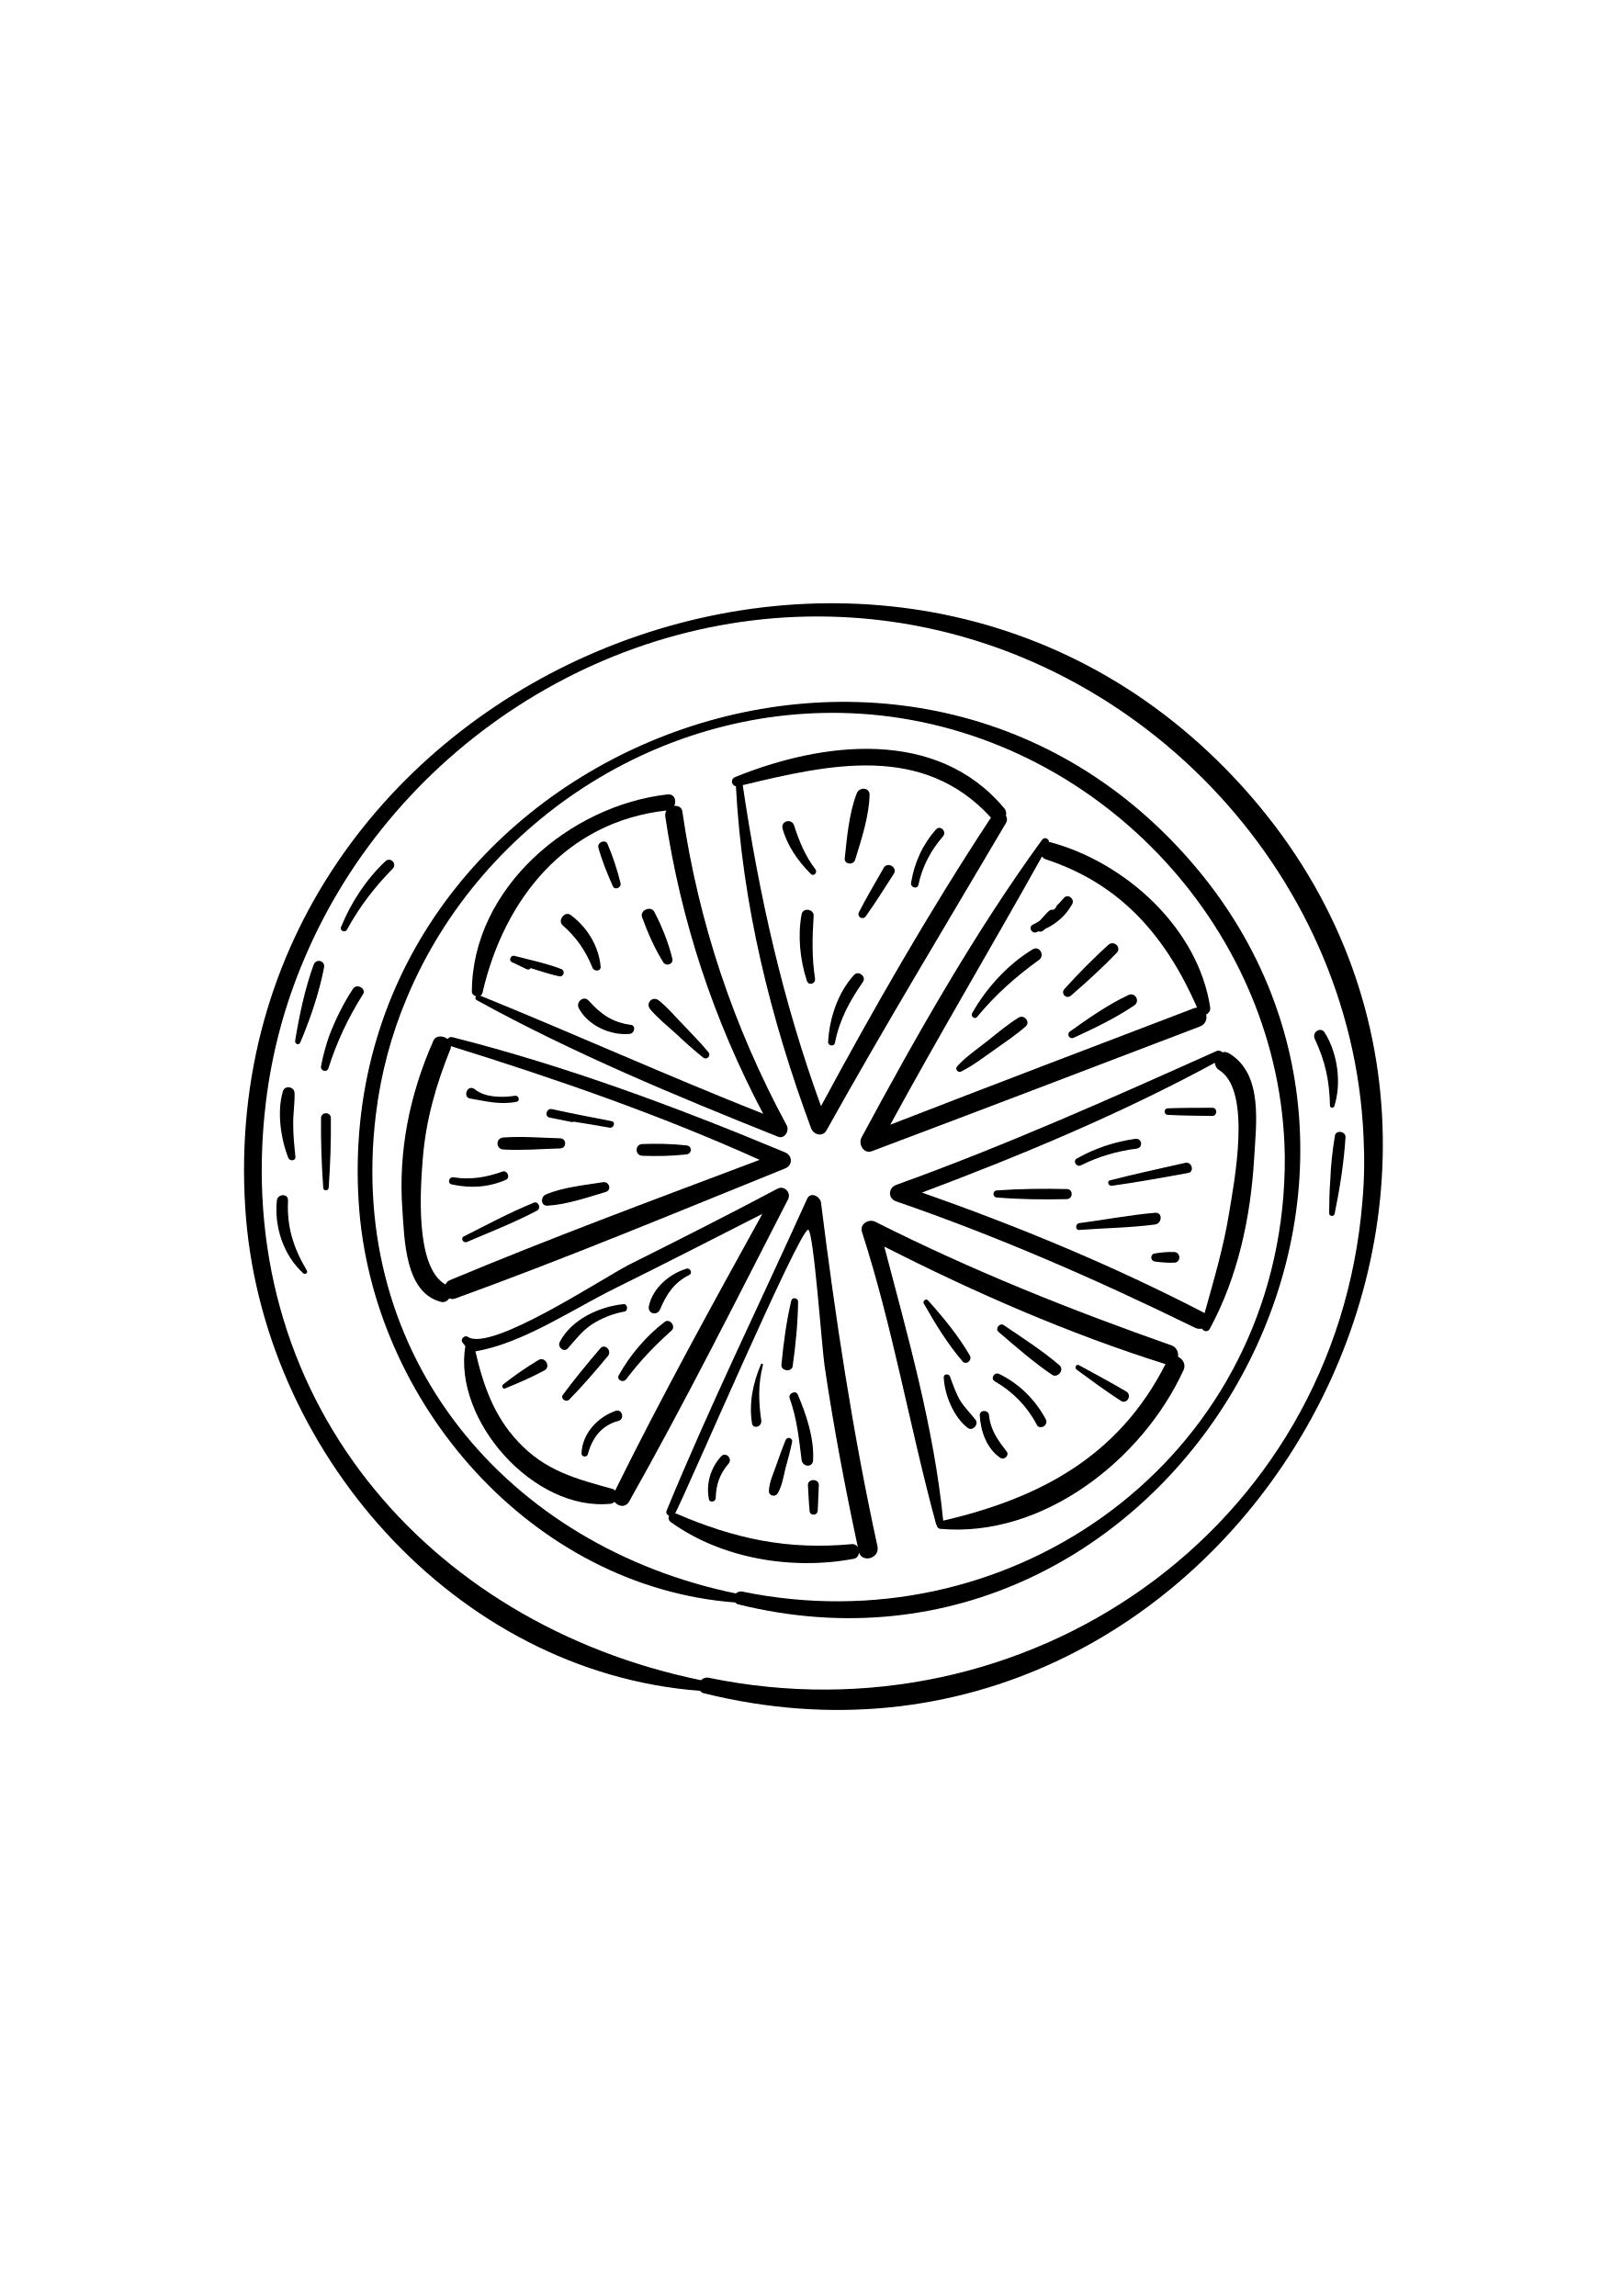
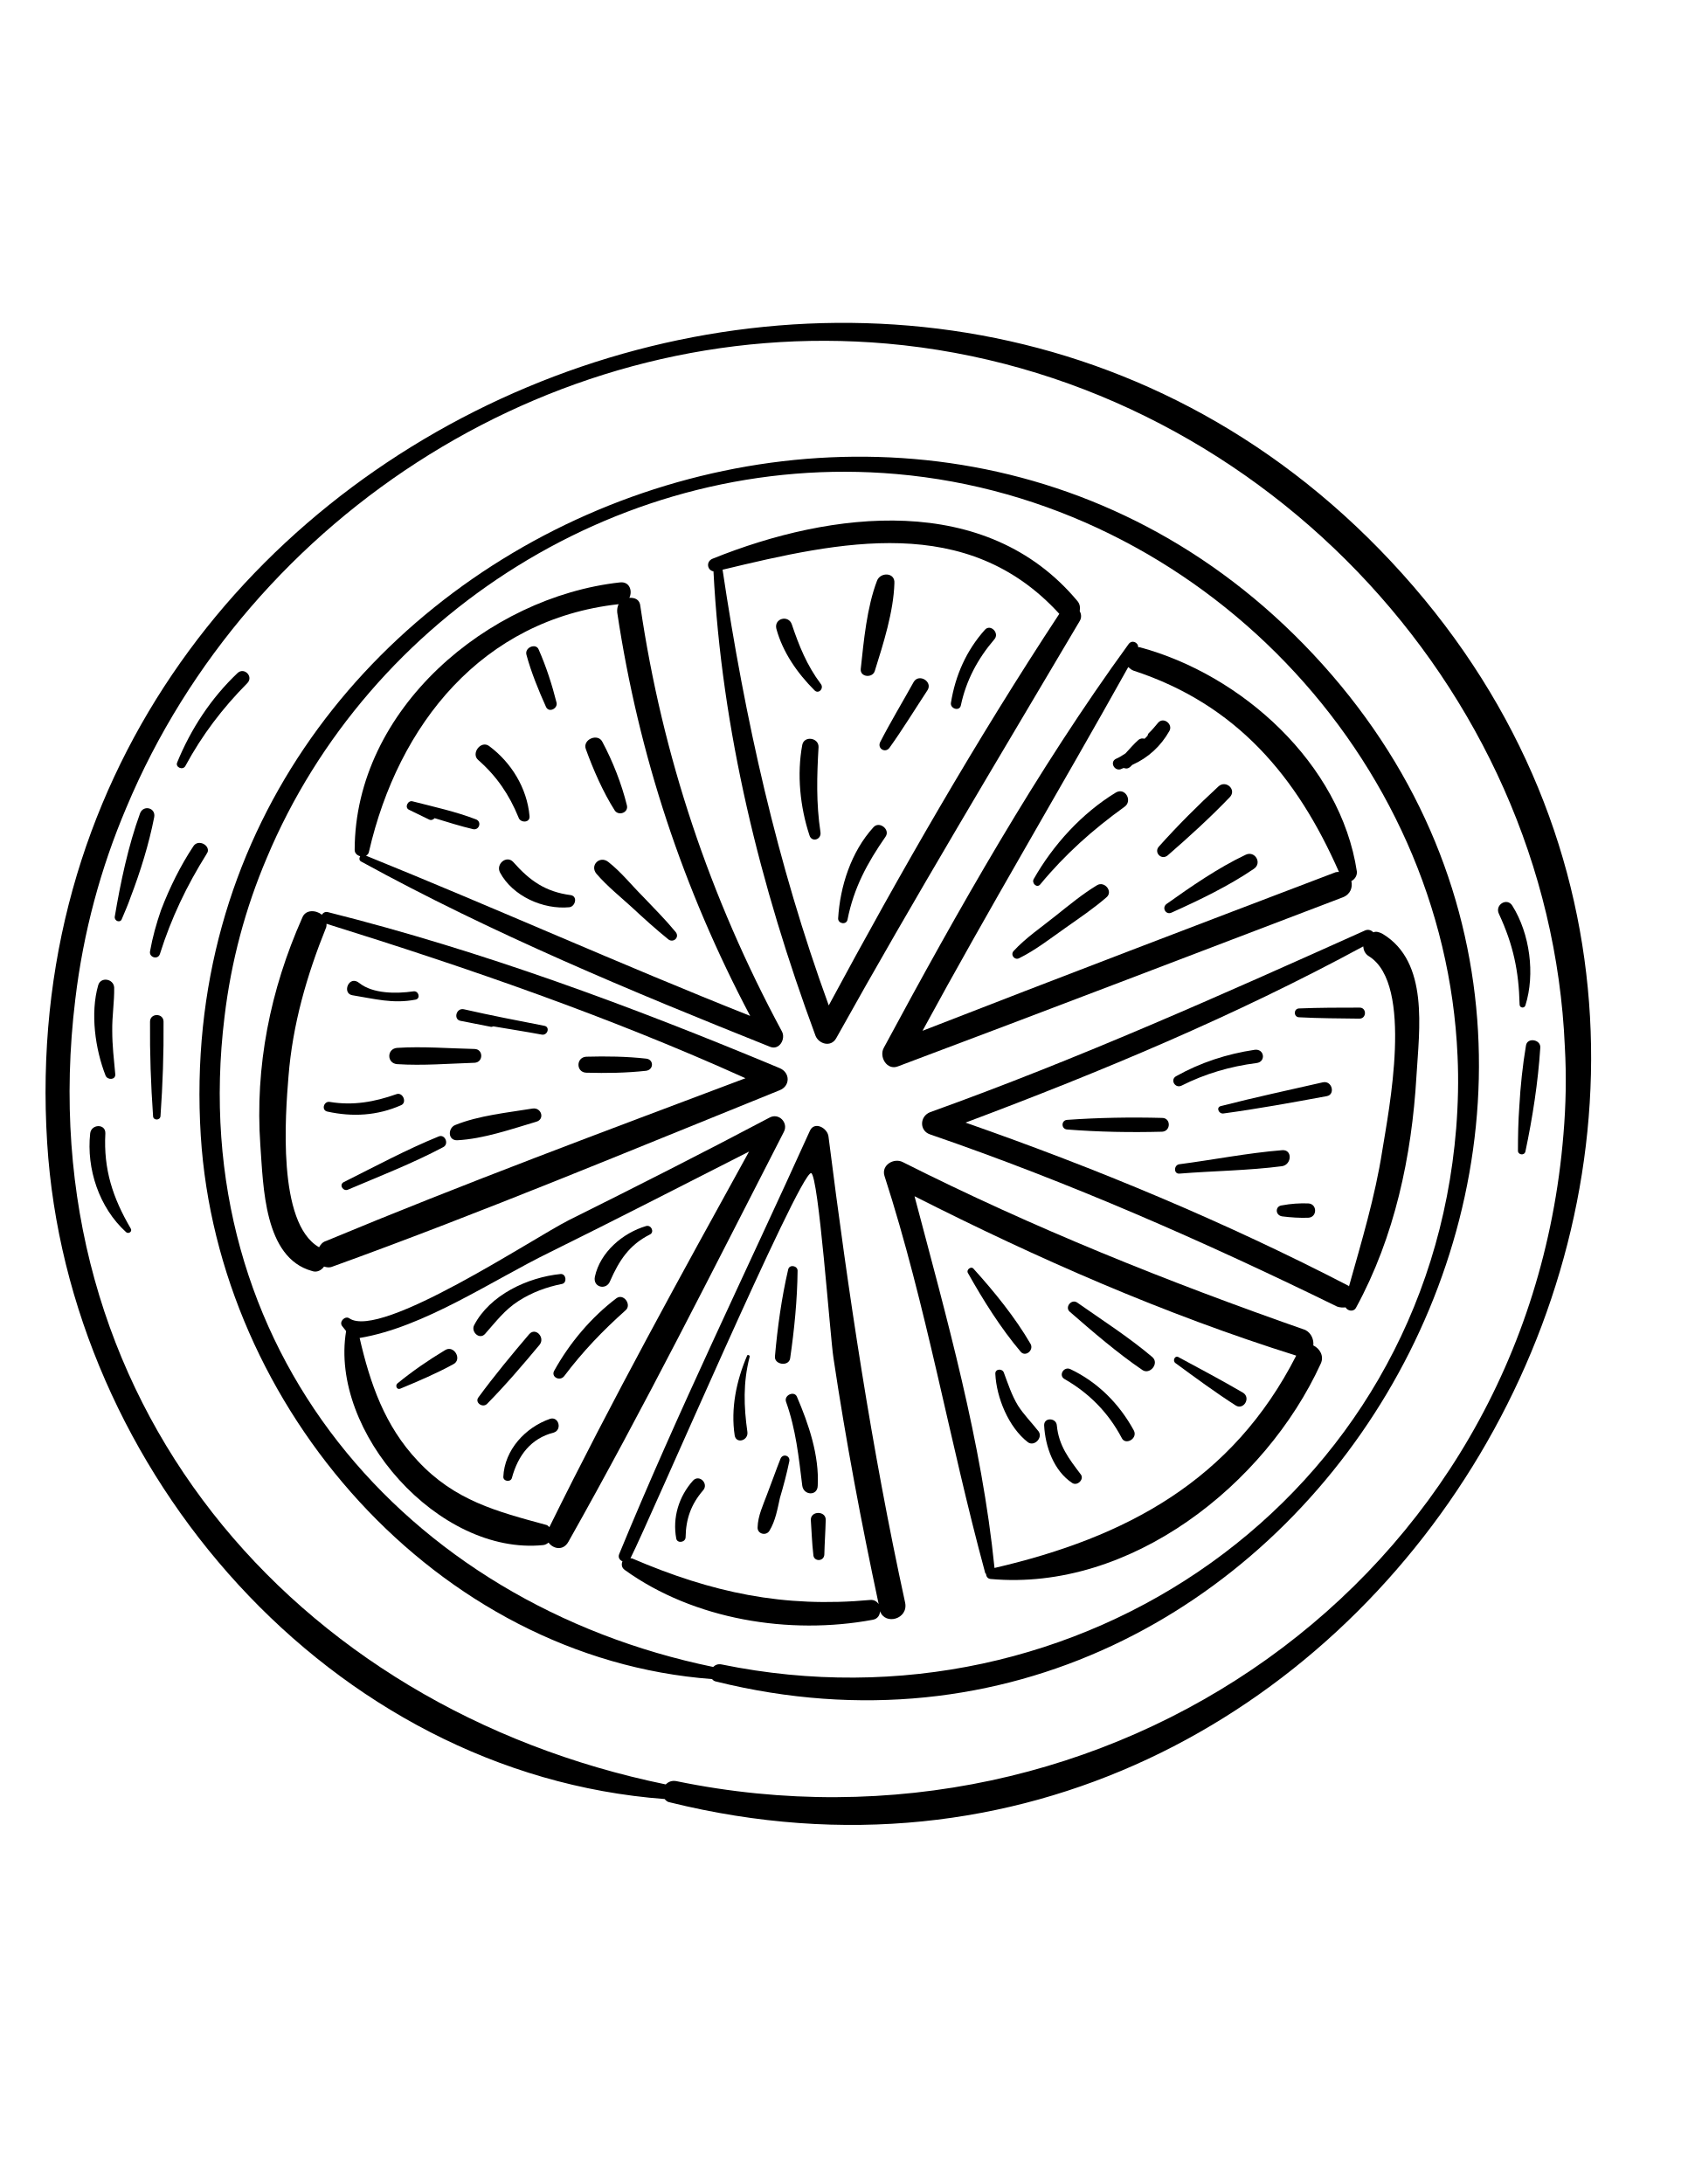
- <svg xmlns="http://www.w3.org/2000/svg" version="1.1" id="Layer_1" x="0px" y="0px" viewBox="0 0 595.3 841.9" enable-background="new 0 0 595.3 841.9" xml:space="preserve">
+ <svg xmlns="http://www.w3.org/2000/svg" version="1.1" id="Layer_1" x="0px" y="0px" viewBox="0 0 612 792" enable-background="new 0 0 612 792" xml:space="preserve">
  <g>
    <g>
-       <path display="none" fill="#904B15" d="M346.9,375.7c2.3,7.8,6,15.2,9.9,22.3c3.2,5.7,7.8,9.4,12.1,13.9c-1,1-2,1.9-3,2.6    c-0.8,0.6-1.5,1.1-2.3,1.7c-7.2-2.7-16-21.7-17.5-25.1c-5.7-12.6-7.9-27-8.8-40.7c-0.9-14,0.7-28,3.9-41.6c1.1-4.8,2.9-9,5-13.3    c-1.4,0.2-2.7,0.5-4.1,0.8c-25.4,14.3-47.1,35.6-65.7,57.8c-10,11.9-16.7,25.6-24.5,39c-3.7,6.4-6.1,13.9-9.2,20.7    c-1.2,2.8-2.1,5.6-2.8,8.5c-0.6,1.9-1.2,3.8-1.8,5.7c-0.4,1.3-1.9,3.3-3.5,4.7c-0.8-0.1-1.6-0.3-2.4-0.6c-0.7-0.2-1.3-0.5-2-0.8    c0.7-8.7,6.3-18.3,9.7-25.8c4.5-10.1,10.1-19.5,15.6-29c9.6-16.8,21.9-32.5,35.4-46.3c24.5-25.3,57.1-42.5,77.5-71.8    c-0.7,1,8.3,2.8,8.9,3c2.8,0.7,2.3-0.4,0,2.1c-6.1,6.6-11.8,12.8-17.1,20.2c-8.9,12.3-14.5,28.9-17.4,43.7    C339.8,343.2,342.5,360.3,346.9,375.7z" />
+       <path display="none" fill="#904B15" d="M352.3,353.4c2.2,7.3,5.6,14.3,9.3,21c3,5.4,7.3,8.8,11.4,13.1c-0.9,0.9-1.9,1.8-2.8,2.4    c-0.8,0.6-1.4,1-2.2,1.6c-6.8-2.5-15.1-20.4-16.5-23.6c-5.4-11.9-7.4-25.4-8.3-38.3c-0.8-13.2,0.7-26.3,3.7-39.1    c1-4.5,2.7-8.5,4.7-12.5c-1.3,0.2-2.5,0.5-3.9,0.8c-23.9,13.5-44.3,33.5-61.8,54.4c-9.4,11.2-15.7,24.1-23,36.7    c-3.5,6-5.7,13.1-8.7,19.5c-1.1,2.6-2,5.3-2.6,8c-0.6,1.8-1.1,3.6-1.7,5.4c-0.4,1.2-1.8,3.1-3.3,4.4c-0.8-0.1-1.5-0.3-2.3-0.6    c-0.7-0.2-1.2-0.5-1.9-0.8c0.7-8.2,5.9-17.2,9.1-24.3c4.2-9.5,9.5-18.3,14.7-27.3c9-15.8,20.6-30.6,33.3-43.6    c23-23.8,53.7-40,72.9-67.5c-0.7,0.9,7.8,2.6,8.4,2.8c2.6,0.7,2.2-0.4,0,2c-5.7,6.2-11.1,12-16.1,19    c-8.4,11.6-13.6,27.2-16.4,41.1C345.7,322.9,348.2,338.9,352.3,353.4z" />
    </g>
  </g>
-   <path d="M489.4,416.5c0.3-2.3,4-1.7,3.9,0.5c-0.6,9.3-2.1,18.9-4,28.1c-0.3,1.2-2.1,0.9-2-0.3c0-3.9,0.1-7.9,0.4-11.9  C487.9,427.4,488.5,421.8,489.4,416.5z" />
-   <path d="M485.7,378.7c4.7,7.5,6.2,18.4,3.5,26.9c-0.3,0.9-1.6,0.7-1.6-0.2c-0.2-9.1-1.7-16.2-5.6-24.5  C480.9,378.4,484.3,376.3,485.7,378.7z" />
-   <path d="M456,289c130.3,145-8.6,378.8-197.9,331.9c-0.7-0.1-1.1-0.5-1.4-0.9c-90.2-6.8-161.3-88.6-166.8-177.3  C77.7,248.1,325.9,144.2,456,289z M499.5,440.4c0.7-7.9,0.8-15.8,0.4-23.6c-4.2-97.7-84.1-181.3-183.1-190  c-88.9-7.8-172.3,46-205.5,125.4c-6.9,16.3-11.6,33.7-13.8,51.8C84.4,511.7,156.2,595.4,257,616.1c0.7-0.7,1.6-1.1,2.8-0.9  C376,639.2,489.7,561.3,499.5,440.4z" />
-   <path d="M434.5,313.5c107.9,120-7.1,313.6-163.8,274.8c-0.5-0.1-0.9-0.4-1.1-0.7c-74.6-5.6-133.5-73.4-138.1-146.8  C121.3,279.6,326.7,193.6,434.5,313.5z M470.5,438.8c0.5-6.6,0.7-13.1,0.4-19.5c-3.5-80.9-69.7-150.1-151.6-157.3  c-73.6-6.4-142.6,38.1-170.1,103.8c-5.7,13.5-9.6,27.9-11.4,42.9c-10.9,89.1,48.6,158.4,132,175.6c0.5-0.5,1.3-0.9,2.3-0.7  C368.3,603.4,462.4,538.9,470.5,438.8z" />
-   <path d="M450.7,386.3c12.5,7.6,9.8,25.8,9.1,38.4c-1.3,21.7-5.9,43.4-16.3,62.6c-0.7,1.3-2.3,0.9-2.8-0.1c-0.7,0.1-1.5,0.1-2.3-0.2  c-35.9-17.6-72.2-33.5-109.9-46.5c-3-1-2.9-4.9,0-6c40-14.4,78.7-31.7,117.5-49.1c0.9-0.4,1.7,0,2.2,0.5  C448.8,385.6,449.7,385.7,450.7,386.3z M450.6,444.9c1.7-10.7,8.6-44.9-3.6-52.5c-1.1-0.7-1.5-1.7-1.6-2.7  c-34.5,18.7-70.7,33.8-107.4,47.6c35.4,12.4,70.1,26.8,103.5,44.1c0.1,0.1,0.1,0.1,0.1,0.2C445,469.4,448.6,457.3,450.6,444.9z" />
-   <path d="M444.4,406.2c2-0.1,2,3,0,3c-5.4-0.1-10.8-0.1-16.3-0.4c-1.5-0.1-1.5-2.3,0-2.4C433.6,406.2,439,406.2,444.4,406.2z" />
-   <path d="M443.7,369.5c0.1,1.1-0.6,2.1-1.5,2.5c0.4,1.7-0.2,3.6-2.3,4.4c-40.1,15.3-80.1,30.6-120.2,45.7c-3,1.2-5.2-2.6-3.8-5.1  c20-37.1,41.3-74.9,66.1-109c0.9-1.3,2.6-0.5,2.6,0.8c0.1,0,0.3,0,0.4,0C412.6,316.2,439.3,340.3,443.7,369.5z M438,369.6  c0.3-0.1,0.6-0.1,0.9-0.1c-11.3-25.8-27.7-45.3-55.5-54.4c-0.6-0.2-1-0.6-1.4-1c-18.4,33-37.6,65.2-55.6,98.3  C363.5,398,400.8,383.8,438,369.6z" />
-   <path d="M434.5,426.4c2.5-0.6,3.5,3.3,1.1,3.7c-9.3,1.7-18.6,3.4-28,4.7c-1.3,0.1-1.9-1.7-0.6-2  C416.2,430.4,425.4,428.5,434.5,426.4z" />
-   <path d="M431.9,497.5c1.7,0.8,3,2.8,2,4.9c-15,32.8-51.5,61.6-89.2,58.2c-0.8-0.1-1.2-0.7-1.3-1.4c-0.1-0.1-0.2-0.1-0.2-0.3  c-9.7-35.6-15.8-72-27.2-107.2c-0.9-2.9,2.5-4.9,4.9-3.7c35.3,17.8,71.5,32.3,108.8,45.4C431.5,494.2,432.1,496,431.9,497.5z   M345.8,557.6c35.6-8.3,64.3-23.6,81.5-57.4c-35.6-11.2-69.9-26.2-103.1-43.1C332.9,490.2,342.4,523.6,345.8,557.6z" />
-   <path d="M430.5,459.1c2.5,0.1,2.5,3.8,0,3.9c-2.3,0.1-4.6-0.1-7-0.4c-1.9-0.3-1.9-2.8,0-3C425.9,459.2,428.2,459,430.5,459.1z" />
-   <path d="M423.5,444.7c2.8-0.2,2.6,3.9,0,4.3c-9.1,1.2-18.6,1.3-27.8,2c-1.6,0.1-1.5-2.3,0-2.5C404.9,447.3,414.2,445.5,423.5,444.7z  " />
-   <path d="M416.1,417.6c2.7-0.4,3.1,3.3,0.5,3.6c-7.1,0.9-13.9,2.9-20.3,6.1c-1.7,0.8-3.1-1.6-1.5-2.5  C401.5,421,408.6,418.7,416.1,417.6z" />
-   <path d="M413.6,364.9c2.5-1.3,4.6,2.2,2.2,3.8c-6.8,4.6-14.7,8.4-22.1,11.8c-1.6,0.8-2.8-1.3-1.4-2.3  C399,373.4,406.2,368.4,413.6,364.9z" />
-   <path d="M413,510.3c2.1,1.4,0.1,4.7-2,3.4c-5.6-3.6-11-7.6-16.3-11.5c-0.9-0.7-0.1-2.2,0.9-1.6C401.4,503.8,407.3,506.9,413,510.3z" />
-   <path d="M406.4,346.4c2-1.7,4.9,1,3,3c-5.3,5.5-11,10.7-16.8,15.7c-1.7,1.4-3.8-0.8-2.4-2.4C395.3,357,400.7,351.6,406.4,346.4z" />
-   <path d="M390.1,329.2c1.5-1.6,4,0.5,3,2.3c-2.3,4.1-5.7,7.2-9.9,9.1c-0.2,0.1-0.4,0.4-0.7,0.6c-0.6,0.5-1.2,0.5-1.7,0.3  c-0.4,0.1-0.7,0.3-1,0.4c-1.7,0.4-2.8-2-1.2-2.8c0.9-0.4,1.7-0.9,2.6-1.5c1.1-1.2,2.2-2.5,3.4-3.6c0.6-0.5,1.2-0.5,1.7-0.4  c0.3-0.3,0.6-0.5,0.8-0.8c0.1-0.2,0.1-0.4,0.3-0.7C388.4,331.2,389.2,330.2,390.1,329.2z" />
-   <path d="M391.1,436c2.4,0,2.4,3.6,0,3.7c-8.5,0.2-17.1,0.1-25.6-0.6c-1.7-0.1-1.7-2.5,0-2.6C373.9,435.9,382.6,435.8,391.1,436z" />
-   <path d="M388.4,500.6c2,1.7-0.7,4.9-2.7,3.5c-6.8-4.6-13.3-10.3-19.6-15.7c-1.4-1.2,0.4-3.5,1.9-2.5  C374.9,490.6,382.1,495.2,388.4,500.6z" />
-   <path d="M383.4,520.4c1.2,2.2-2.3,4.2-3.3,2c-3.6-6.8-8.8-12.1-15.4-15.9c-1.7-1-0.2-3.5,1.6-2.7  C373.7,507.4,379.5,513.2,383.4,520.4z" />
-   <path d="M378.6,348.1c2.5-1.5,4.6,2.3,2.3,3.9c-8.6,6.2-16,12.8-22.7,20.9c-0.9,1.1-2.4-0.3-1.8-1.4  C361.7,362.2,369.4,353.7,378.6,348.1z" />
-   <path d="M373.5,373.1c2-1.2,4.4,1.7,2.5,3.3c-3.4,3-7.3,5.6-11.1,8.3c-4,2.8-8.1,6-12.5,8.2c-1.2,0.6-2.4-0.9-1.5-1.9  c3.3-3.6,7.6-6.5,11.5-9.6C366,378.5,369.6,375.5,373.5,373.1z" />
-   <path d="M369.1,532.3c1,1.3-0.9,3.2-2.3,2.3c-5-3.3-7.3-9.8-7.6-15.6c-0.1-2.2,3.3-2.1,3.4,0C363.2,524.6,365.9,528.1,369.1,532.3z" />
-   <path d="M368.8,299.1c0.4,0.7,0.6,1.7,0,2.7c-22.1,37.5-44.6,74.7-65.8,112.7c-1.4,2.5-4.7,1.6-5.6-0.7  c-15-40.5-25.3-82.3-27.6-125.5c-1.7-0.3-2.1-2.7-0.2-3.4c32.1-13,73.9-18.1,98.6,11.5C368.9,297.2,369,298.1,368.8,299.1z   M363.3,299.8c-24.9-27.3-59.1-19.6-91-11.9c6,40.4,14.7,79.3,28.7,117.7C320.4,369.6,340.8,334,363.3,299.8z" />
-   <path d="M357.7,520.7c1.2,1.7-1.2,4.2-2.9,2.9c-5.2-4-8.5-12.1-8.8-18.5c-0.1-1.4,1.9-1.5,2.3-0.3c1.1,3,2.1,6,3.8,8.9  C353.7,516.2,355.9,518.3,357.7,520.7z" />
-   <path d="M355.6,497.1c0.9,1.7-1.4,3.6-2.7,2.1c-5.4-6.3-10.1-13.9-14.2-21.2c-0.6-0.9,0.8-2,1.5-1.2  C345.8,483,351.5,490,355.6,497.1z" />
-   <path d="M343.2,304.1c1.5-1.7,4.1,0.9,2.5,2.6c-4.5,5.2-7.6,11.1-9,17.8c-0.4,1.7-2.9,0.9-2.7-0.7  C335.2,316.4,338.2,309.7,343.2,304.1z" />
-   <path d="M324,318.2c1.4-2.4,5.2-0.1,3.7,2.2c-3.4,5.2-6.7,10.6-10.3,15.6c-1.1,1.5-3.3,0.2-2.5-1.5C317.7,329,320.9,323.7,324,318.2  z" />
-   <path d="M321.7,567c0.9,4.4-5.4,6.2-6.8,2.3c-0.1,1.1-0.7,2.1-2,2.3c-22.4,4.2-48.3,0-67-13.5c-0.9-0.7-0.9-1.6-0.6-2.3  c-0.7-0.3-1.3-1-0.9-1.9c15.9-38.6,34.3-76.2,51.5-114.3c1.2-2.8,4.8-0.9,5.1,1.4C306.3,483.4,312.6,525.3,321.7,567z M312.3,566.2  c1-0.1,1.7,0.4,2.2,1.1c-4.7-22-8.9-44.1-12.2-66.5c-0.9-5.7-4-49.5-6-49.9c-3.3,0-43.4,93.5-48.8,104.1c0.1,0,0.2,0,0.4,0  C269.5,564.3,288.8,568.4,312.3,566.2z" />
-   <path d="M314.1,290.9c0.9-2.4,4.9-2.3,4.7,0.7c-0.2,7.7-3,16.3-5.3,23.7c-0.6,2-4,1.7-3.8-0.5C310.5,307.1,311.3,298.1,314.1,290.9z  " />
-   <path d="M313.1,357.5c1.6-1.8,4.6,0.6,3.3,2.5c-4.9,7.1-8.6,13.8-10.3,22.4c-0.3,1.5-2.5,1.1-2.5-0.3  C304.1,373.4,307.1,364.1,313.1,357.5z" />
-   <path d="M296.2,544.6c-0.1-2.5,4.1-2.5,4,0c-0.1,3.1-0.3,6.2-0.4,9.3c-0.1,2-3,2-3,0C296.5,550.8,296.4,547.7,296.2,544.6z" />
-   <path d="M298.9,318.7c1,1.2-0.6,2.9-1.7,1.7c-4.6-4.6-8.6-10.3-10.3-16.6c-0.7-2.8,3.3-3.8,4.2-1.2  C293,308.4,295.1,313.7,298.9,318.7z" />
-   <path d="M298.8,358.8c0.3,2-2.4,2.8-3,0.8c-2.5-7.7-3.4-16.5-1.9-24.4c0.5-2.5,4.5-1.9,4.4,0.6C297.8,343.6,297.6,350.9,298.8,358.8  z" />
-   <path d="M292.5,511.4c3.1,7.3,6,15.8,5.6,24c-0.1,2.8-3.8,2.6-4.2,0c-1-7.8-1.7-15.2-4.4-22.7C288.9,510.9,291.8,509.6,292.5,511.4z  " />
-   <path d="M290.1,476.9c0.4-1.4,2.5-1,2.5,0.4c-0.1,7.8-0.9,16-2,23.7c-0.4,2.3-4.4,1.7-4.1-0.6C287.2,492.7,288.3,484.6,290.1,476.9z  " />
-   <path d="M288,528.1c0.6-1.5,2.7-0.9,2.4,0.7c-0.7,3.3-1.6,6.6-2.5,9.9c-0.7,3-1.2,6.2-2.8,8.9c-0.9,1.5-3.3,0.9-3.2-0.9  c0.1-3.1,1.5-6,2.5-8.9C285.6,534.5,286.7,531.3,288,528.1z" />
-   <path d="M285,435.9c2.5-1.4,5.2,1.4,3.9,3.9c-19,37-37.8,74.5-58.2,110.7c-1.4,2.5-4.1,1.9-5.4,0.2c-0.4,0.3-0.8,0.6-1.4,0.7  c-28.2,2.9-57.8-30.6-53.3-57.8l-1.1-1.4c-0.8-1.2,0.9-2.8,2-2c8.5,5.7,49.4-21.5,59.2-26.5C248.9,454.6,267.1,445.4,285,435.9z   M279.5,445.1c-17.9,9.1-35.8,18.3-53.8,27.2c-15.7,7.7-34,20.3-51.4,23.2c2.8,12.3,6.8,23.8,15.7,33.2c10,10.7,21.3,13.6,34.7,17.3  c0.4,0.1,0.5,0.4,0.8,0.6C242.5,512.2,261,478.6,279.5,445.1z" />
-   <path d="M287.7,422.5c3,1.2,3,4.9,0,6c-40.1,16.2-80.1,32.9-120.7,47.6c-0.9,0.4-1.6,0.2-2.3,0c-0.7,1-1.9,1.7-3.3,1.2  c-13-3.6-13.1-22.9-13.9-34c-1.5-21.3,2.7-42,11.3-61.5c0.9-2.3,3.7-2.1,5.3-0.8c0.4-0.5,0.9-0.9,1.7-0.7  C207.6,390.9,247.9,405.9,287.7,422.5z M278.5,425.3c-36.8-16.6-74.7-29.7-113.2-41.7c0,0.3,0,0.6-0.1,0.9  c-5.3,13.1-9.1,26.3-10.2,40.4c-0.8,10.1-3.1,39.6,8.3,46.1c0.4-0.7,0.9-1.4,1.9-1.7C202.5,453.7,240.6,439.6,278.5,425.3z" />
-   <path d="M288.4,412.6c1.1,2-0.7,5.2-3.2,4.2c-37.5-15-75.1-30.6-110.5-50.1c-0.5-0.3-0.5-0.9-0.2-1.4c-0.8-0.2-1.5-0.8-1.5-1.7  c0.1-38,36-68.3,71.7-72.3c2.6-0.3,3.4,2.3,2.5,4.2c1.4-0.1,2.8,0.4,3,2.3C256.1,338.3,268.9,376.5,288.4,412.6z M279.8,408.4  c-18.1-34.3-30.1-70.3-35.9-109c-0.1-0.9,0.1-1.6,0.4-2.2c-36.9,4.1-59.5,32.5-67.4,66.8c-0.1,0.5-0.4,0.9-0.8,1.1  C210.8,379.2,244.9,394.6,279.8,408.4z" />
-   <path d="M279,500.2c0.1-0.4,0.9-0.1,0.7,0.4c-1.8,6.9-1.6,13.4-0.6,20.3c0.3,2.3-3,3.3-3.4,1C274.5,514.5,276.1,507,279,500.2z" />
-   <path d="M264.4,534c1.7-1.8,4.3,0.9,2.7,2.7c-3.2,3.7-4.6,7.7-4.7,12.6c0,1.5-2.3,1.8-2.5,0.4C258.8,544,260.5,538.3,264.4,534z" />
-   <path d="M259.7,385.8c1.1,1.4-0.6,3-1.9,2c-3.5-2.8-6.7-5.7-9.9-8.7c-3.2-2.9-6.7-5.7-9.5-9c-1.9-2.3,0.9-5.1,3.2-3.2  c3.4,2.7,6.2,6.2,9.3,9.3C253.8,379.3,256.9,382.4,259.7,385.8z" />
-   <path d="M251.7,465.2c1.4-0.4,2.3,1.7,1,2.3c-5.6,2.8-8.3,7-10.7,12.6c-1,2.5-4.7,1.7-4.1-1.2C239.3,472.3,245.4,467.1,251.7,465.2z  " />
-   <path d="M251.7,420c2.1,0.2,2.1,3,0,3.3c-5.4,0.6-10.8,0.7-16.2,0.5c-2.8-0.1-2.8-4.2,0-4.3C240.9,419.3,246.4,419.4,251.7,420z" />
-   <path d="M246.5,351.5c0.5,2-2.2,3-3.3,1.4c-3.1-4.9-5.8-11-7.8-16.6c-0.9-2.6,3.3-4.3,4.5-1.9C242.7,339.7,245.1,345.8,246.5,351.5z  " />
-   <path d="M243.7,484.7c1.9-1.4,4.2,1.7,2.5,3.2c-6.2,5.5-11.6,11.2-16.6,17.8c-1.2,1.6-3.7,0.2-2.7-1.5  C231.1,496.7,236.9,489.9,243.7,484.7z" />
-   <path d="M231.3,375.8c2,0.3,1.3,3.1-0.4,3.3c-7,0.7-15.3-3-18.7-9.4c-1.2-2.3,1.8-4.8,3.6-2.8C220.3,371.9,224.5,374.9,231.3,375.8z  " />
-   <path d="M228.6,478.2c1.5-0.1,1.8,2.4,0.4,2.7c-4.2,0.8-8.2,2.3-11.8,4.6c-3.7,2.4-6.1,5.6-9,8.9c-1.5,1.7-3.9-0.5-3-2.3  C209.5,483.8,219.7,479.1,228.6,478.2z" />
-   <path d="M227.5,323.8c0.4,1.6-2,2.8-2.8,1.2c-2-4.5-4-9.4-5.3-14.1c-0.6-2,2.5-3.3,3.3-1.5C224.7,314,226.3,319,227.5,323.8z" />
-   <path d="M225.8,517.3c2.3-0.7,3.3,3,1,3.7c-6.2,1.6-9.7,6.2-11.3,12.3c-0.4,1.2-2.3,0.9-2.3-0.3  C213.4,525.7,219.1,519.6,225.8,517.3z" />
-   <path d="M224.2,411.1c1.6,0.3,0.9,2.6-0.7,2.4c-4.4-0.8-8.8-1.5-13.1-2.2c-0.3,0.1-0.5,0.2-0.9,0.1l-8-1.6c-2-0.4-1.2-3.6,0.9-3.1  C209.6,408.3,217,409.7,224.2,411.1z" />
-   <path d="M220.1,494.4c1.7-1.9,4.3,0.9,2.8,2.8c-4.5,5.4-9.2,10.9-14.2,16c-1.2,1.2-3.4-0.4-2.3-1.8  C210.7,505.6,215.4,499.9,220.1,494.4z" />
-   <path d="M221,433.5c2.4-0.4,3.4,2.9,1,3.6c-6.8,2-14.2,4.6-21.3,5c-2.6,0.1-2.5-3.3-0.6-4.1C206.5,435.3,214.2,434.6,221,433.5z" />
-   <path d="M220.2,354.4c0.2,1.9-2.5,1.9-3,0.4c-2.5-6.2-5.9-11.1-10.9-15.5c-2-1.7,0.7-5.4,2.9-3.8C215.3,340,219.5,346.9,220.2,354.4  z" />
-   <path d="M205.7,355.3c1.7,0.6,1,3-0.7,2.7c-3.5-0.8-7-1.9-10.4-3c-0.4,0.4-0.9,0.7-1.5,0.4c-1.8-0.9-3.6-1.7-5.4-2.6  c-1.4-0.6-0.4-2.7,0.9-2.3C194.4,352,200.2,353.2,205.7,355.3z" />
-   <path d="M205.4,417.4c2.4,0.1,2.4,3.6,0,3.7c-6.9,0.2-14,0.8-20.9,0.4c-2.8-0.2-2.8-4.2,0-4.4C191.3,416.6,198.5,417.2,205.4,417.4z  " />
-   <path d="M197.4,498.7c2.4-1.5,4.7,2.5,2.2,3.8c-4.6,2.5-9.5,4.6-14.4,6.6c-1,0.4-1.4-1-0.7-1.5C188.6,504.4,192.9,501.4,197.4,498.7  z" />
-   <path d="M195.7,441c1.7-0.7,2.8,2.1,1.2,2.9c-8.3,4.4-17.1,7.8-25.7,11.5c-1.3,0.6-2.5-1.3-1.2-2C178.5,449.1,186.9,444.6,195.7,441  z" />
-   <path d="M188.8,401.8c1.4-0.2,2,1.9,0.6,2.2c-6.2,1.2-11.1-0.2-17.1-1.2c-2.8-0.5-0.9-5.6,1.9-3.3  C177.9,402.5,184.2,402.5,188.8,401.8z" />
-   <path d="M184.2,429.6c1.8-0.7,3,2.3,1.3,3c-6.4,2.8-13.1,3.2-19.9,1.7c-1.7-0.4-1-2.9,0.7-2.6C172.5,432.7,178.3,431.7,184.2,429.6z  " />
-   <path d="M141.3,315.8c1.8-1.7,4.4,0.9,2.7,2.7c-6.7,6.8-12.2,14-16.8,22.4c-0.7,1.2-2.7,0.4-2.2-0.9  C128.7,330.9,134.2,322.5,141.3,315.8z" />
-   <path d="M129.4,362.6c1.3-2,4.5-0.4,3.9,1.6c-0.1,0.1-0.2,0.3-0.3,0.5c-5.4,8.6-9.5,17.3-12.6,27c-0.5,1.7-3,1-2.7-0.7  c0.7-3.8,1.7-7.5,3-11.2C123,373.8,125.9,367.9,129.4,362.6z" />
-   <path d="M121.3,410c0.1,8.5-0.2,17-0.8,25.5c-0.1,1.3-2,1.3-2,0c-0.6-8.5-0.9-17-0.8-25.5C117.7,407.6,121.3,407.6,121.3,410z" />
-   <path d="M115,353.7c0.9-2.3,4.3-1.5,3.8,1.1c-1.4,7.2-3.7,14.7-6.4,21.7c-0.7,1.9-1.5,3.8-2.3,5.7c-0.4,1.2-2,0.7-1.9-0.5  C109.7,372.4,111.8,362.5,115,353.7z" />
-   <path d="M112.5,465.9c0.5,0.9-0.7,1.6-1.3,1c-7.3-6.6-10.7-17.1-9.7-26.7c0.3-2.5,4.2-2.7,4.1,0  C105.1,449.9,107.6,457.6,112.5,465.9z" />
-   <path d="M108.3,424.2c0.1,1.6-2.1,1.6-2.6,0.4c-2.8-7.2-4.2-16.9-2-24.4c0.7-2.4,4.2-1.8,4.3,0.6c0.1,3.9-0.6,7.8-0.5,11.8  C107.5,416.4,107.9,420.2,108.3,424.2z" />
+   <path d="M553.3,379.2c0.4-3.1,5.4-2.3,5.2,0.7c-0.8,12.5-2.8,25.4-5.4,37.7c-0.4,1.6-2.8,1.2-2.7-0.4c0-5.2,0.1-10.6,0.5-16  C551.3,393.9,552.1,386.3,553.3,379.2z" />
+   <path d="M548.4,328.5c6.3,10.1,8.3,24.7,4.7,36.1c-0.4,1.2-2.1,0.9-2.1-0.3c-0.3-12.2-2.3-21.7-7.5-32.9  C541.9,328.1,546.5,325.3,548.4,328.5z" />
+   <path d="M508.5,208.1C683.4,402.7,497,716.5,242.9,653.6c-0.9-0.1-1.5-0.7-1.9-1.2c-121.1-9.1-216.5-118.9-223.9-238  C0.7,153.2,333.9,13.7,508.5,208.1z M566.9,411.3c0.9-10.6,1.1-21.2,0.5-31.7c-5.6-131.1-112.9-243.3-245.8-255  C202.3,114.1,90.4,186.3,45.8,292.9c-9.3,21.9-15.6,45.2-18.5,69.5C9.7,507,106.1,619.3,241.4,647.1c0.9-0.9,2.1-1.5,3.8-1.2  C401.1,678.1,553.7,573.6,566.9,411.3z" />
+   <path d="M479.6,241c144.8,161.1-9.5,420.9-219.9,368.8c-0.7-0.1-1.2-0.5-1.5-0.9c-100.1-7.5-179.2-98.5-185.4-197  C59.3,195.5,334.9,80,479.6,241z M528,409.2c0.7-8.9,0.9-17.6,0.5-26.2c-4.7-108.6-93.6-201.5-203.5-211.1  c-98.8-8.6-191.4,51.1-228.3,139.3c-7.7,18.1-12.9,37.4-15.3,57.6c-14.6,119.6,65.2,212.6,177.2,235.7c0.7-0.7,1.7-1.2,3.1-0.9  C390.8,630.1,517.1,543.5,528,409.2z" />
+   <path d="M501.4,338.7c16.8,10.2,13.2,34.6,12.2,51.5c-1.7,29.1-7.9,58.3-21.9,84c-0.9,1.7-3.1,1.2-3.8-0.1c-0.9,0.1-2,0.1-3.1-0.3  c-48.2-23.6-96.9-45-147.5-62.4c-4-1.3-3.9-6.6,0-8.1c53.7-19.3,105.6-42.5,157.7-65.9c1.2-0.5,2.3,0,3,0.7  C498.8,337.7,500,337.9,501.4,338.7z M501.2,417.3c2.3-14.4,11.5-60.3-4.8-70.5c-1.5-0.9-2-2.3-2.1-3.6  c-46.3,25.1-94.9,45.4-144.2,63.9c47.5,16.6,94.1,36,138.9,59.2c0.1,0.1,0.1,0.1,0.1,0.3C493.7,450.2,498.6,434,501.2,417.3z" />
+   <path d="M492.9,365.4c2.7-0.1,2.7,4,0,4c-7.2-0.1-14.5-0.1-21.9-0.5c-2-0.1-2-3.1,0-3.2C478.4,365.4,485.7,365.4,492.9,365.4z" />
+   <path d="M492,316.1c0.1,1.5-0.8,2.8-2,3.4c0.5,2.3-0.3,4.8-3.1,5.9c-53.8,20.5-107.5,41.1-161.3,61.3c-4,1.6-7-3.5-5.1-6.8  c26.8-49.8,55.4-100.5,88.7-146.3c1.2-1.7,3.5-0.7,3.5,1.1c0.1,0,0.4,0,0.5,0C450.2,244.6,486.1,276.9,492,316.1z M484.3,316.3  c0.4-0.1,0.8-0.1,1.2-0.1c-15.2-34.6-37.2-60.8-74.5-73c-0.8-0.3-1.3-0.8-1.9-1.3c-24.7,44.3-50.5,87.5-74.6,131.9  C384.3,354.4,434.4,335.3,484.3,316.3z" />
+   <path d="M479.6,392.5c3.4-0.8,4.7,4.4,1.5,5c-12.5,2.3-25,4.6-37.6,6.3c-1.7,0.1-2.6-2.3-0.8-2.7  C455.1,397.9,467.4,395.3,479.6,392.5z" />
+   <path d="M476.2,487.9c2.3,1.1,4,3.8,2.7,6.6c-20.1,44-69.1,82.7-119.7,78.1c-1.1-0.1-1.6-0.9-1.7-1.9c-0.1-0.1-0.3-0.1-0.3-0.4  c-13-47.8-21.2-96.6-36.5-143.9c-1.2-3.9,3.4-6.6,6.6-5c47.4,23.9,96,43.4,146,60.9C475.6,483.5,476.4,485.9,476.2,487.9z   M360.6,568.6c47.8-11.1,86.3-31.7,109.4-77c-47.8-15-93.8-35.2-138.4-57.8C343.3,478.1,356,523,360.6,568.6z" />
+   <path d="M474.3,436.4c3.4,0.1,3.4,5.1,0,5.2c-3.1,0.1-6.2-0.1-9.4-0.5c-2.6-0.4-2.6-3.8,0-4C468.1,436.5,471.2,436.3,474.3,436.4z" />
+   <path d="M464.9,417.1c3.8-0.3,3.5,5.2,0,5.8c-12.2,1.6-25,1.7-37.3,2.7c-2.1,0.1-2-3.1,0-3.4C439.9,420.6,452.4,418.1,464.9,417.1z" />
+   <path d="M454.9,380.7c3.6-0.5,4.2,4.4,0.7,4.8c-9.5,1.2-18.7,3.9-27.2,8.2c-2.3,1.1-4.2-2.1-2-3.4  C435.3,385.3,444.9,382.2,454.9,380.7z" />
+   <path d="M451.6,310c3.4-1.7,6.2,3,3,5.1c-9.1,6.2-19.7,11.3-29.7,15.8c-2.1,1.1-3.8-1.7-1.9-3.1C432,321.4,441.7,314.7,451.6,310z" />
+   <path d="M450.8,505.1c2.8,1.9,0.1,6.3-2.7,4.6c-7.5-4.8-14.8-10.2-21.9-15.4c-1.2-0.9-0.1-3,1.2-2.1  C435.2,496.4,443.1,500.6,450.8,505.1z" />
+   <path d="M441.9,285.1c2.7-2.3,6.6,1.3,4,4c-7.1,7.4-14.8,14.4-22.5,21.1c-2.3,1.9-5.1-1.1-3.2-3.2  C427,299.4,434.3,292.1,441.9,285.1z" />
+   <path d="M420,262c2-2.1,5.4,0.7,4,3.1c-3.1,5.5-7.7,9.7-13.3,12.2c-0.3,0.1-0.5,0.5-0.9,0.8c-0.8,0.7-1.6,0.7-2.3,0.4  c-0.5,0.1-0.9,0.4-1.3,0.5c-2.3,0.5-3.8-2.7-1.6-3.8c1.2-0.5,2.3-1.2,3.5-2c1.5-1.6,3-3.4,4.6-4.8c0.8-0.7,1.6-0.7,2.3-0.5  c0.4-0.4,0.8-0.7,1.1-1.1c0.1-0.3,0.1-0.5,0.4-0.9C417.8,264.7,418.8,263.4,420,262z" />
+   <path d="M421.4,405.4c3.2,0,3.2,4.8,0,5c-11.4,0.3-23,0.1-34.4-0.8c-2.3-0.1-2.3-3.4,0-3.5C398.3,405.3,410,405.1,421.4,405.4z" />
+   <path d="M417.8,492.1c2.7,2.3-0.9,6.6-3.6,4.7c-9.1-6.2-17.9-13.8-26.3-21.1c-1.9-1.6,0.5-4.7,2.6-3.4  C399.6,478.7,409.3,484.9,417.8,492.1z" />
+   <path d="M411.1,518.7c1.6,3-3.1,5.6-4.4,2.7c-4.8-9.1-11.8-16.2-20.7-21.3c-2.3-1.3-0.3-4.7,2.1-3.6  C398,501.2,405.8,509,411.1,518.7z" />
+   <path d="M404.6,287.4c3.4-2,6.2,3.1,3.1,5.2c-11.5,8.3-21.5,17.2-30.5,28.1c-1.2,1.5-3.2-0.4-2.4-1.9  C381.9,306.3,392.3,294.9,404.6,287.4z" />
+   <path d="M397.8,321c2.7-1.6,5.9,2.3,3.4,4.4c-4.6,4-9.8,7.5-14.9,11.1c-5.4,3.8-10.9,8.1-16.8,11c-1.6,0.8-3.2-1.2-2-2.6  c4.4-4.8,10.2-8.7,15.4-12.9C387.7,328.2,392.5,324.2,397.8,321z" />
+   <path d="M391.9,534.7c1.3,1.7-1.2,4.3-3.1,3.1c-6.7-4.4-9.8-13.2-10.2-20.9c-0.1-3,4.4-2.8,4.6,0C383.9,524.3,387.6,529,391.9,534.7  z" />
+   <path d="M391.5,221.6c0.5,0.9,0.8,2.3,0,3.6c-29.7,50.3-59.9,100.3-88.3,151.3c-1.9,3.4-6.3,2.1-7.5-0.9  c-20.1-54.4-34-110.5-37-168.4c-2.3-0.4-2.8-3.6-0.3-4.6c43.1-17.4,99.2-24.3,132.3,15.4C391.6,219.1,391.7,220.3,391.5,221.6z   M384.1,222.6c-33.4-36.6-79.3-26.3-122.1-16c8.1,54.2,19.7,106.4,38.5,158C326.5,316.3,353.9,268.5,384.1,222.6z" />
+   <path d="M376.6,519.1c1.6,2.3-1.6,5.6-3.9,3.9c-7-5.4-11.4-16.2-11.8-24.8c-0.1-1.9,2.6-2,3.1-0.4c1.5,4,2.8,8.1,5.1,11.9  C371.2,513,374.1,515.9,376.6,519.1z" />
+   <path d="M373.7,487.4c1.2,2.3-1.9,4.8-3.6,2.8c-7.2-8.5-13.6-18.7-19.1-28.5c-0.8-1.2,1.1-2.7,2-1.6  C360.6,468.5,368.2,477.9,373.7,487.4z" />
+   <path d="M357.1,228.4c2-2.3,5.5,1.2,3.4,3.5c-6,7-10.2,14.9-12.1,23.9c-0.5,2.3-3.9,1.2-3.6-0.9  C346.4,244.9,350.4,235.9,357.1,228.4z" />
+   <path d="M331.3,247.3c1.9-3.2,7-0.1,5,3c-4.6,7-9,14.2-13.8,20.9c-1.5,2-4.4,0.3-3.4-2C322.9,261.8,327.2,254.7,331.3,247.3z" />
+   <path d="M328.2,581.2c1.2,5.9-7.2,8.3-9.1,3.1c-0.1,1.5-0.9,2.8-2.7,3.1c-30.1,5.6-64.8,0-89.9-18.1c-1.2-0.9-1.2-2.1-0.8-3.1  c-0.9-0.4-1.7-1.3-1.2-2.6c21.3-51.8,46-102.3,69.1-153.4c1.6-3.8,6.4-1.2,6.8,1.9C307.6,469,316,525.3,328.2,581.2z M315.6,580.2  c1.3-0.1,2.3,0.5,3,1.5c-6.3-29.5-11.9-59.2-16.4-89.3c-1.2-7.7-5.4-66.4-8.1-67c-4.4,0-58.3,125.5-65.5,139.7c0.1,0,0.3,0,0.5,0  C258.2,577.6,284.1,583.1,315.6,580.2z" />
+   <path d="M318,210.6c1.2-3.2,6.6-3.1,6.3,0.9c-0.3,10.3-4,21.9-7.1,31.8c-0.8,2.7-5.4,2.3-5.1-0.7C313.2,232.4,314.3,220.3,318,210.6  z" />
+   <path d="M316.7,300c2.1-2.4,6.2,0.8,4.4,3.4c-6.6,9.5-11.5,18.5-13.8,30.1c-0.4,2-3.4,1.5-3.4-0.4  C304.6,321.4,308.6,308.9,316.7,300z" />
+   <path d="M294,551.2c-0.1-3.4,5.5-3.4,5.4,0c-0.1,4.2-0.4,8.3-0.5,12.5c-0.1,2.7-4,2.7-4,0C294.4,559.5,294.3,555.3,294,551.2z" />
+   <path d="M297.6,248c1.3,1.6-0.8,3.9-2.3,2.3c-6.2-6.2-11.5-13.8-13.8-22.3c-0.9-3.8,4.4-5.1,5.6-1.6  C289.7,234.1,292.5,241.2,297.6,248z" />
+   <path d="M297.5,301.8c0.4,2.7-3.2,3.8-4,1.1c-3.4-10.3-4.6-22.1-2.6-32.8c0.7-3.4,6-2.6,5.9,0.8  C296.2,281.4,295.9,291.2,297.5,301.8z" />
+   <path d="M289,506.6c4.2,9.8,8.1,21.2,7.5,32.2c-0.1,3.8-5.1,3.5-5.6,0c-1.3-10.5-2.3-20.4-5.9-30.5  C284.2,505.9,288.1,504.2,289,506.6z" />
+   <path d="M285.8,460.3c0.5-1.9,3.4-1.3,3.4,0.5c-0.1,10.5-1.2,21.5-2.7,31.8c-0.5,3.1-5.9,2.3-5.5-0.8  C281.9,481.5,283.4,470.6,285.8,460.3z" />
+   <path d="M283,529c0.8-2,3.6-1.2,3.2,0.9c-0.9,4.4-2.1,8.9-3.4,13.3c-0.9,4-1.6,8.3-3.8,11.9c-1.2,2-4.4,1.2-4.3-1.2  c0.1-4.2,2-8.1,3.4-11.9C279.8,537.6,281.3,533.3,283,529z" />
+   <path d="M279,405.3c3.4-1.9,7,1.9,5.2,5.2c-25.5,49.7-50.7,100-78.1,148.6c-1.9,3.4-5.5,2.6-7.2,0.3c-0.5,0.4-1.1,0.8-1.9,0.9  c-37.9,3.9-77.6-41.1-71.5-77.6l-1.5-1.9c-1.1-1.6,1.2-3.8,2.7-2.7c11.4,7.7,66.3-28.9,79.5-35.6C230.5,430.4,255,418,279,405.3z   M271.6,417.6c-24,12.2-48.1,24.6-72.2,36.5c-21.1,10.3-45.6,27.2-69,31.1c3.8,16.5,9.1,31.9,21.1,44.6  c13.4,14.4,28.6,18.3,46.6,23.2c0.5,0.1,0.7,0.5,1.1,0.8C221.9,507.7,246.8,462.6,271.6,417.6z" />
+   <path d="M282.6,387.3c4,1.6,4,6.6,0,8.1c-53.8,21.7-107.5,44.2-162,63.9c-1.2,0.5-2.1,0.3-3.1,0c-0.9,1.3-2.6,2.3-4.4,1.6  c-17.4-4.8-17.6-30.7-18.7-45.6c-2-28.6,3.6-56.4,15.2-82.5c1.2-3.1,5-2.8,7.1-1.1c0.5-0.7,1.2-1.2,2.3-0.9  C175.1,344.9,229.2,365,282.6,387.3z M270.3,391c-49.4-22.3-100.3-39.9-151.9-56c0,0.4,0,0.8-0.1,1.2c-7.1,17.6-12.2,35.3-13.7,54.2  c-1.1,13.6-4.2,53.2,11.1,61.9c0.5-0.9,1.2-1.9,2.6-2.3C168.2,429.2,219.4,410.2,270.3,391z" />
+   <path d="M283.5,374c1.5,2.7-0.9,7-4.3,5.6c-50.3-20.1-100.8-41.1-148.3-67.2c-0.7-0.4-0.7-1.2-0.3-1.9c-1.1-0.3-2-1.1-2-2.3  c0.1-51,48.3-91.7,96.2-97c3.5-0.4,4.6,3.1,3.4,5.6c1.9-0.1,3.8,0.5,4,3.1C240.2,274.3,257.4,325.5,283.5,374z M272,368.4  c-24.3-46-40.4-94.4-48.2-146.3c-0.1-1.2,0.1-2.1,0.5-3c-49.5,5.5-79.9,43.6-90.5,89.7c-0.1,0.7-0.5,1.2-1.1,1.5  C179.4,329.2,225.2,349.8,272,368.4z" />
+   <path d="M270.9,491.6c0.1-0.5,1.2-0.1,0.9,0.5c-2.4,9.3-2.1,18-0.8,27.2c0.4,3.1-4,4.4-4.6,1.3C264.9,510.8,267,500.7,270.9,491.6z" />
+   <path d="M251.3,536.9c2.3-2.4,5.8,1.2,3.6,3.6c-4.3,5-6.2,10.3-6.3,16.9c0,2-3.1,2.4-3.4,0.5C243.8,550.4,246.1,542.7,251.3,536.9z" />
+   <path d="M245,338c1.5,1.9-0.8,4-2.6,2.7c-4.7-3.8-9-7.7-13.3-11.7c-4.3-3.9-9-7.7-12.8-12.1c-2.6-3.1,1.2-6.8,4.3-4.3  c4.6,3.6,8.3,8.3,12.5,12.5C237.1,329.3,241.3,333.5,245,338z" />
+   <path d="M234.3,444.6c1.9-0.5,3.1,2.3,1.3,3.1c-7.5,3.8-11.1,9.4-14.4,16.9c-1.3,3.4-6.3,2.3-5.5-1.6  C217.6,454.1,225.8,447.1,234.3,444.6z" />
+   <path d="M234.3,383.9c2.8,0.3,2.8,4,0,4.4c-7.2,0.8-14.5,0.9-21.7,0.7c-3.8-0.1-3.8-5.6,0-5.8C219.8,383,227.2,383.1,234.3,383.9z" />
+   <path d="M227.3,292c0.7,2.7-3,4-4.4,1.9c-4.2-6.6-7.8-14.8-10.5-22.3c-1.2-3.5,4.4-5.8,6-2.6C222.2,276.1,225.4,284.3,227.3,292z" />
+   <path d="M223.5,470.8c2.6-1.9,5.6,2.3,3.4,4.3c-8.3,7.4-15.6,15-22.3,23.9c-1.6,2.1-5,0.3-3.6-2  C206.6,486.9,214.4,477.7,223.5,470.8z" />
+   <path d="M206.9,324.6c2.7,0.4,1.7,4.2-0.5,4.4c-9.4,0.9-20.5-4-25.1-12.6c-1.6-3.1,2.4-6.4,4.8-3.8  C192.1,319.4,197.8,323.4,206.9,324.6z" />
+   <path d="M203.3,462c2-0.1,2.4,3.2,0.5,3.6c-5.6,1.1-11,3.1-15.8,6.2c-5,3.2-8.2,7.5-12.1,11.9c-2,2.3-5.2-0.7-4-3.1  C177.6,469.6,191.3,463.2,203.3,462z" />
+   <path d="M201.8,254.8c0.5,2.1-2.7,3.8-3.8,1.6c-2.7-6-5.4-12.6-7.1-18.9c-0.8-2.7,3.4-4.4,4.4-2C198,241.6,200.2,248.4,201.8,254.8z  " />
+   <path d="M199.5,514.5c3.1-0.9,4.4,4,1.3,5c-8.3,2.1-13,8.3-15.2,16.5c-0.5,1.6-3.1,1.2-3.1-0.4C182.9,525.8,190.5,517.6,199.5,514.5  z" />
+   <path d="M197.4,372c2.1,0.4,1.2,3.5-0.9,3.2c-5.9-1.1-11.8-2-17.6-3c-0.4,0.1-0.7,0.3-1.2,0.1l-10.7-2.1c-2.7-0.5-1.6-4.8,1.2-4.2  C177.8,368.2,187.7,370.1,197.4,372z" />
+   <path d="M191.9,483.8c2.3-2.6,5.8,1.2,3.8,3.8c-6,7.2-12.3,14.6-19.1,21.5c-1.6,1.6-4.6-0.5-3.1-2.4  C179.3,498.8,185.6,491.2,191.9,483.8z" />
+   <path d="M193.1,402c3.2-0.5,4.6,3.9,1.3,4.8c-9.1,2.7-19.1,6.2-28.6,6.7c-3.5,0.1-3.4-4.4-0.8-5.5C173.6,404.5,184,403.5,193.1,402z  " />
+   <path d="M192,295.9c0.3,2.6-3.4,2.6-4,0.5c-3.4-8.3-7.9-14.9-14.6-20.8c-2.7-2.3,0.9-7.2,3.9-5.1C185.4,276.5,191.1,285.8,192,295.9  z" />
+   <path d="M172.5,297.1c2.3,0.8,1.3,4-0.9,3.6c-4.7-1.1-9.4-2.6-14-4c-0.5,0.5-1.2,0.9-2,0.5c-2.4-1.2-4.8-2.3-7.2-3.5  c-1.9-0.8-0.5-3.6,1.2-3.1C157.4,292.6,165.2,294.3,172.5,297.1z" />
+   <path d="M172.1,380.4c3.2,0.1,3.2,4.8,0,5c-9.3,0.3-18.8,1.1-28.1,0.5c-3.8-0.3-3.8-5.6,0-5.9C153.2,379.4,162.9,380.2,172.1,380.4z  " />
+   <path d="M161.4,489.6c3.2-2,6.3,3.4,3,5.1c-6.2,3.4-12.8,6.2-19.3,8.9c-1.3,0.5-1.9-1.3-0.9-2C149.6,497.2,155.4,493.2,161.4,489.6z  " />
+   <path d="M159.1,412.1c2.3-0.9,3.8,2.8,1.6,3.9c-11.1,5.9-23,10.5-34.5,15.4c-1.7,0.8-3.4-1.7-1.6-2.7  C136,423,147.3,416.9,159.1,412.1z" />
+   <path d="M149.9,359.5c1.9-0.3,2.7,2.6,0.8,3c-8.3,1.6-14.9-0.3-23-1.6c-3.8-0.7-1.2-7.5,2.6-4.4  C135.2,360.4,143.7,360.4,149.9,359.5z" />
+   <path d="M143.7,396.8c2.4-0.9,4,3.1,1.7,4c-8.6,3.8-17.6,4.3-26.7,2.3c-2.3-0.5-1.3-3.9,0.9-3.5C128,401,135.8,399.6,143.7,396.8z" />
+   <path d="M86.1,244.1c2.4-2.3,5.9,1.2,3.6,3.6c-9,9.1-16.4,18.8-22.5,30.1c-0.9,1.6-3.6,0.5-3-1.2C69.2,264.3,76.6,253.1,86.1,244.1z  " />
+   <path d="M70.1,306.9c1.7-2.7,6-0.5,5.2,2.1c-0.1,0.1-0.3,0.4-0.4,0.7c-7.2,11.5-12.8,23.2-16.9,36.2c-0.7,2.3-4,1.3-3.6-0.9  c0.9-5.1,2.3-10.1,4-15C61.5,321.9,65.4,314,70.1,306.9z" />
+   <path d="M59.3,370.5c0.1,11.4-0.3,22.8-1.1,34.2c-0.1,1.7-2.7,1.7-2.7,0c-0.8-11.4-1.2-22.8-1.1-34.2  C54.4,367.3,59.3,367.3,59.3,370.5z" />
+   <path d="M50.8,294.9c1.2-3.1,5.8-2,5.1,1.5c-1.9,9.7-5,19.7-8.6,29.1c-0.9,2.6-2,5.1-3.1,7.7c-0.5,1.6-2.7,0.9-2.6-0.7  C43.7,320,46.5,306.7,50.8,294.9z" />
+   <path d="M47.4,445.5c0.7,1.2-0.9,2.1-1.7,1.3c-9.8-8.9-14.4-23-13-35.8c0.4-3.4,5.6-3.6,5.5,0C37.5,424.1,40.9,434.4,47.4,445.5z" />
+   <path d="M41.8,389.6c0.1,2.1-2.8,2.1-3.5,0.5c-3.8-9.7-5.6-22.7-2.7-32.8c0.9-3.2,5.6-2.4,5.8,0.8c0.1,5.2-0.8,10.5-0.7,15.8  C40.7,379.1,41.3,384.2,41.8,389.6z" />
</svg>
